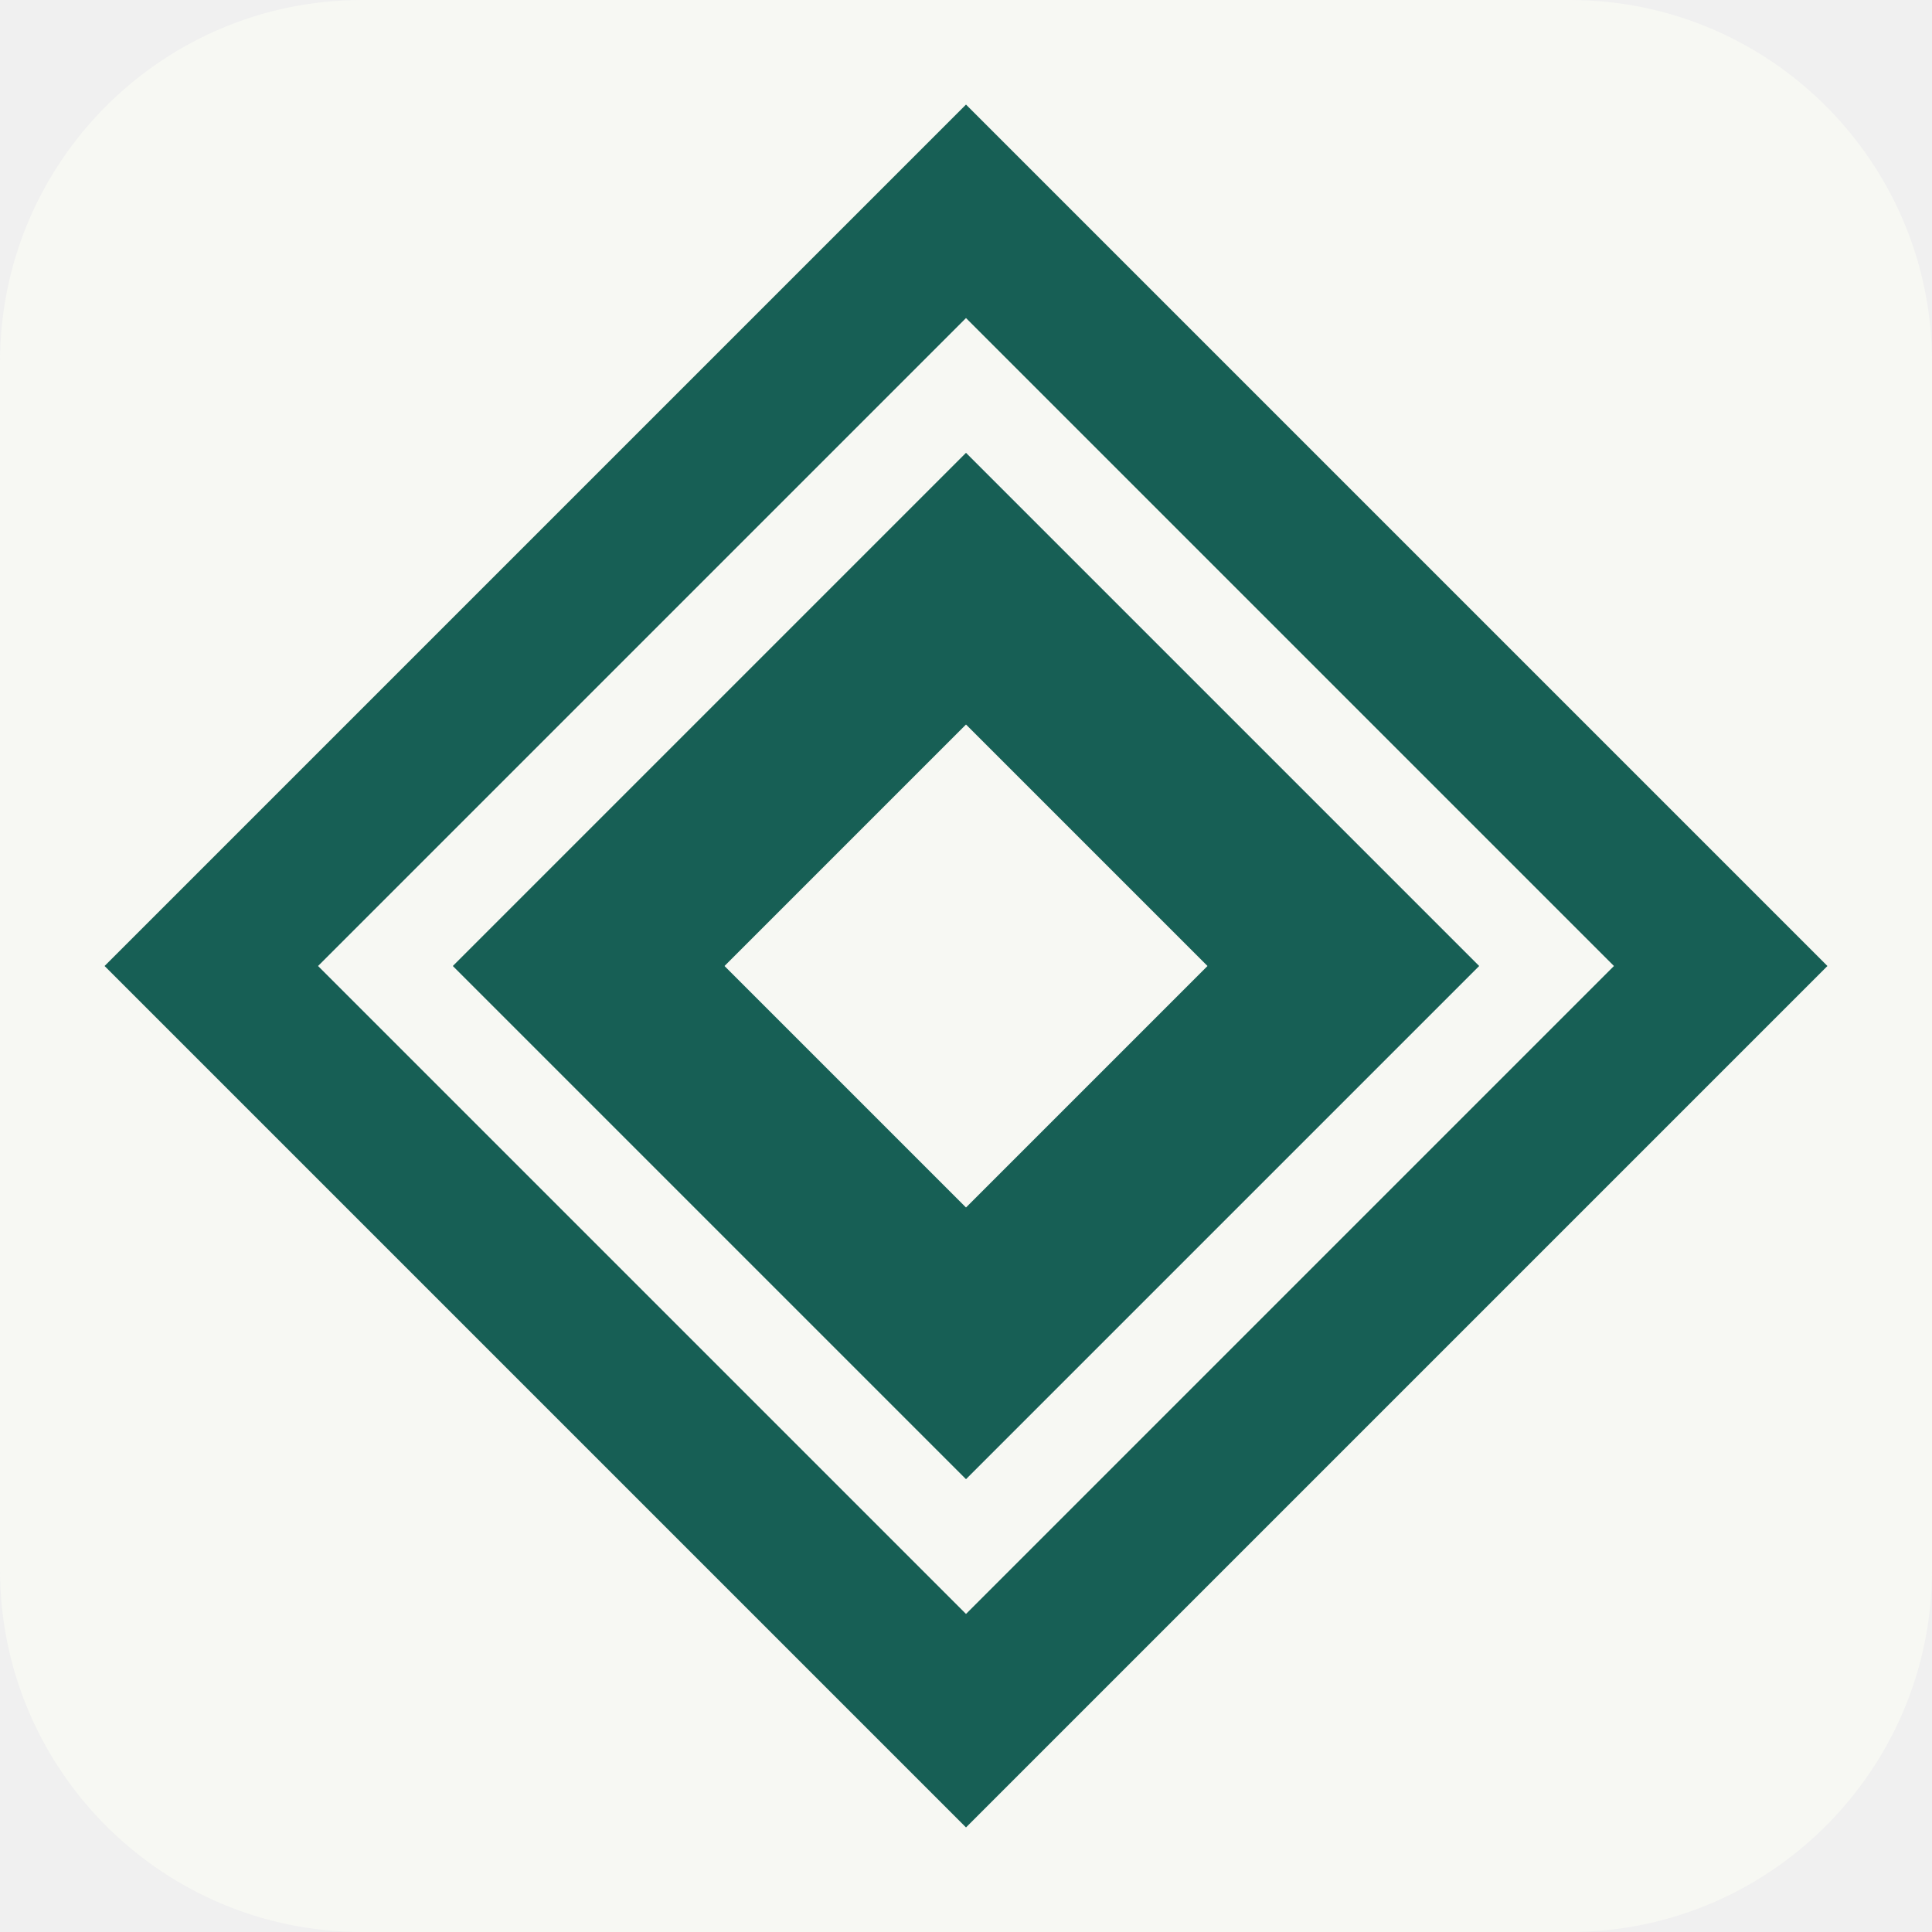
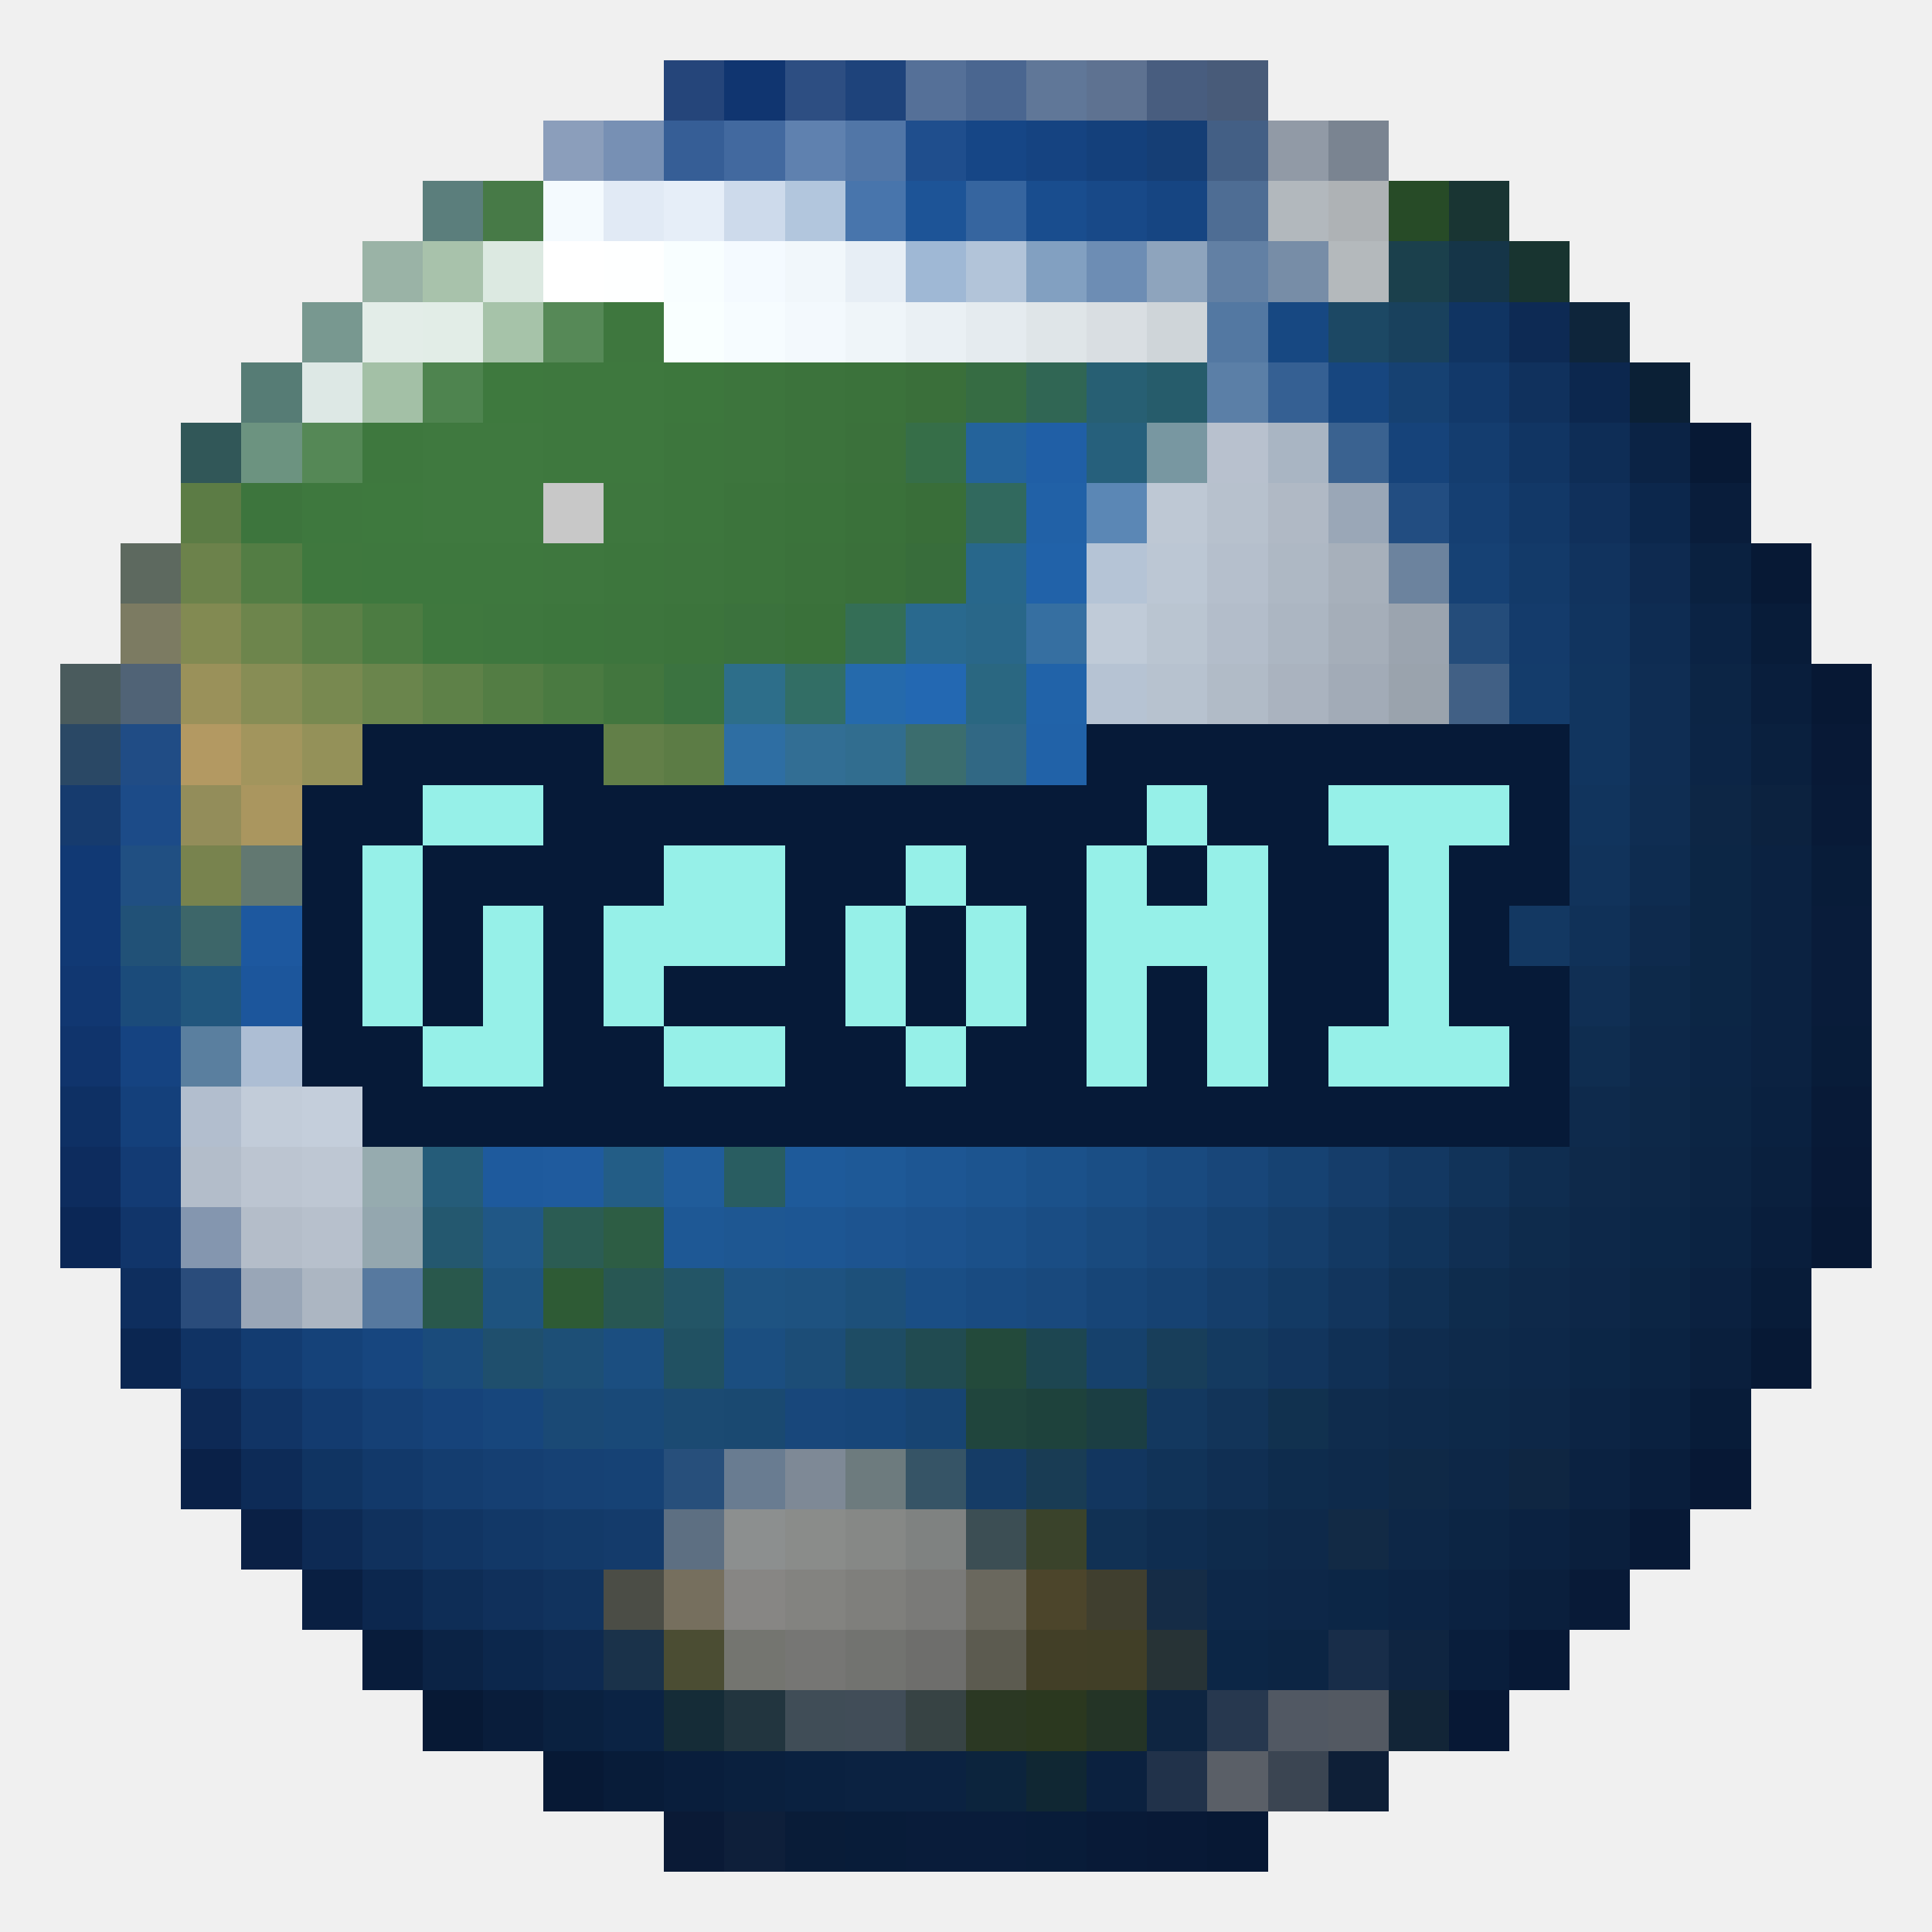
- <svg xmlns="http://www.w3.org/2000/svg" viewBox="0 0 64 64">
-   <rect width="64" height="64" rx="12" fill="#f7f8f3" />
-   <path d="M32 7 57 32 32 57 7 32Z" fill="none" stroke="#175f55" stroke-width="5" />
-   <path d="M32 15 49 32 32 49 15 32Z" fill="#175f55" />
-   <path d="M32 24 40 32 32 40 24 32Z" fill="#f7f8f3" />
+ <svg xmlns="http://www.w3.org/2000/svg" viewBox="0 0 32 32" shape-rendering="crispEdges">
+   <rect x="11" y="1" width="1" height="1" fill="#25457a" />
+   <rect x="12" y="1" width="1" height="1" fill="#103570" />
+   <rect x="13" y="1" width="1" height="1" fill="#2d4e82" />
+   <rect x="14" y="1" width="1" height="1" fill="#1e437b" />
+   <rect x="15" y="1" width="1" height="1" fill="#557098" />
+   <rect x="16" y="1" width="1" height="1" fill="#4a6690" />
+   <rect x="17" y="1" width="1" height="1" fill="#607798" />
+   <rect x="18" y="1" width="1" height="1" fill="#5e7291" />
+   <rect x="19" y="1" width="1" height="1" fill="#485d7f" />
+   <rect x="20" y="1" width="1" height="1" fill="#485b79" />
+   <rect x="9" y="2" width="1" height="1" fill="#8b9ebb" />
+   <rect x="10" y="2" width="1" height="1" fill="#7790b4" />
+   <rect x="11" y="2" width="1" height="1" fill="#365e96" />
+   <rect x="12" y="2" width="1" height="1" fill="#42699f" />
+   <rect x="13" y="2" width="1" height="1" fill="#5f81af" />
+   <rect x="14" y="2" width="1" height="1" fill="#5176a7" />
+   <rect x="15" y="2" width="1" height="1" fill="#1f4e8d" />
+   <rect x="16" y="2" width="1" height="1" fill="#164686" />
+   <rect x="17" y="2" width="1" height="1" fill="#154381" />
+   <rect x="18" y="2" width="1" height="1" fill="#14407b" />
+   <rect x="19" y="2" width="1" height="1" fill="#153e75" />
+   <rect x="20" y="2" width="1" height="1" fill="#435f85" />
+   <rect x="21" y="2" width="1" height="1" fill="#919aa6" />
+   <rect x="22" y="2" width="1" height="1" fill="#7a8491" />
+   <rect x="7" y="3" width="1" height="1" fill="#5b7e7c" />
+   <rect x="8" y="3" width="1" height="1" fill="#477a47" />
+   <rect x="9" y="3" width="1" height="1" fill="#f4fafe" />
+   <rect x="10" y="3" width="1" height="1" fill="#e1eaf5" />
+   <rect x="11" y="3" width="1" height="1" fill="#e6eef8" />
+   <rect x="12" y="3" width="1" height="1" fill="#cddaeb" />
+   <rect x="13" y="3" width="1" height="1" fill="#b2c6dd" />
+   <rect x="14" y="3" width="1" height="1" fill="#4875ac" />
+   <rect x="15" y="3" width="1" height="1" fill="#1d5497" />
+   <rect x="16" y="3" width="1" height="1" fill="#36659f" />
+   <rect x="17" y="3" width="1" height="1" fill="#194d8e" />
+   <rect x="18" y="3" width="1" height="1" fill="#184988" />
+   <rect x="19" y="3" width="1" height="1" fill="#164582" />
+   <rect x="20" y="3" width="1" height="1" fill="#4e6d94" />
+   <rect x="21" y="3" width="1" height="1" fill="#b2b8bd" />
+   <rect x="22" y="3" width="1" height="1" fill="#aeb2b5" />
+   <rect x="23" y="3" width="1" height="1" fill="#274b27" />
+   <rect x="24" y="3" width="1" height="1" fill="#193533" />
+   <rect x="6" y="4" width="1" height="1" fill="#9ab3a6" />
+   <rect x="7" y="4" width="1" height="1" fill="#a8c2ab" />
+   <rect x="8" y="4" width="1" height="1" fill="#dce9e1" />
+   <rect x="9" y="4" width="1" height="1" fill="#ffffff" />
+   <rect x="10" y="4" width="1" height="1" fill="#feffff" />
+   <rect x="11" y="4" width="1" height="1" fill="#f8feff" />
+   <rect x="12" y="4" width="1" height="1" fill="#f4faff" />
+   <rect x="13" y="4" width="1" height="1" fill="#f1f7fb" />
+   <rect x="14" y="4" width="1" height="1" fill="#e7eef5" />
+   <rect x="15" y="4" width="1" height="1" fill="#9fb8d5" />
+   <rect x="16" y="4" width="1" height="1" fill="#b2c4d9" />
+   <rect x="17" y="4" width="1" height="1" fill="#82a0c1" />
+   <rect x="18" y="4" width="1" height="1" fill="#6d8db4" />
+   <rect x="19" y="4" width="1" height="1" fill="#8ea4bd" />
+   <rect x="20" y="4" width="1" height="1" fill="#6280a4" />
+   <rect x="21" y="4" width="1" height="1" fill="#778da7" />
+   <rect x="22" y="4" width="1" height="1" fill="#b4b9bc" />
+   <rect x="23" y="4" width="1" height="1" fill="#1b404c" />
+   <rect x="24" y="4" width="1" height="1" fill="#153548" />
+   <rect x="25" y="4" width="1" height="1" fill="#183430" />
+   <rect x="5" y="5" width="1" height="1" fill="#789890" />
+   <rect x="6" y="5" width="1" height="1" fill="#e3ede8" />
+   <rect x="7" y="5" width="1" height="1" fill="#e2ede7" />
+   <rect x="8" y="5" width="1" height="1" fill="#a6c3a9" />
+   <rect x="9" y="5" width="1" height="1" fill="#568957" />
+   <rect x="10" y="5" width="1" height="1" fill="#3e773e" />
+   <rect x="11" y="5" width="1" height="1" fill="#f9ffff" />
+   <rect x="12" y="5" width="1" height="1" fill="#f6fcff" />
+   <rect x="13" y="5" width="1" height="1" fill="#f3f9fd" />
+   <rect x="14" y="5" width="1" height="1" fill="#eff5f9" />
+   <rect x="15" y="5" width="1" height="1" fill="#eaf0f4" />
+   <rect x="16" y="5" width="1" height="1" fill="#e5ebef" />
+   <rect x="17" y="5" width="1" height="1" fill="#dfe5e8" />
+   <rect x="18" y="5" width="1" height="1" fill="#d9dee2" />
+   <rect x="19" y="5" width="1" height="1" fill="#cfd5d9" />
+   <rect x="20" y="5" width="1" height="1" fill="#5378a2" />
+   <rect x="21" y="5" width="1" height="1" fill="#174882" />
+   <rect x="22" y="5" width="1" height="1" fill="#1c4864" />
+   <rect x="23" y="5" width="1" height="1" fill="#19415d" />
+   <rect x="24" y="5" width="1" height="1" fill="#103462" />
+   <rect x="25" y="5" width="1" height="1" fill="#0d2a54" />
+   <rect x="26" y="5" width="1" height="1" fill="#0e253b" />
+   <rect x="4" y="6" width="1" height="1" fill="#567c75" />
+   <rect x="5" y="6" width="1" height="1" fill="#dde8e5" />
+   <rect x="6" y="6" width="1" height="1" fill="#a3c0a6" />
+   <rect x="7" y="6" width="1" height="1" fill="#4e844f" />
+   <rect x="8" y="6" width="1" height="1" fill="#3e793e" />
+   <rect x="9" y="6" width="2" height="1" fill="#3e783e" />
+   <rect x="11" y="6" width="1" height="1" fill="#3d773d" />
+   <rect x="12" y="6" width="1" height="1" fill="#3d753d" />
+   <rect x="13" y="6" width="1" height="1" fill="#3c733c" />
+   <rect x="14" y="6" width="1" height="1" fill="#3b723b" />
+   <rect x="15" y="6" width="1" height="1" fill="#3a6f3a" />
+   <rect x="16" y="6" width="1" height="1" fill="#366c43" />
+   <rect x="17" y="6" width="1" height="1" fill="#306654" />
+   <rect x="18" y="6" width="1" height="1" fill="#275f73" />
+   <rect x="19" y="6" width="1" height="1" fill="#265c6b" />
+   <rect x="20" y="6" width="1" height="1" fill="#5b7fa7" />
+   <rect x="21" y="6" width="1" height="1" fill="#356093" />
+   <rect x="22" y="6" width="1" height="1" fill="#17467f" />
+   <rect x="23" y="6" width="1" height="1" fill="#164172" />
+   <rect x="24" y="6" width="1" height="1" fill="#12396a" />
+   <rect x="25" y="6" width="1" height="1" fill="#10315d" />
+   <rect x="26" y="6" width="1" height="1" fill="#0c274e" />
+   <rect x="27" y="6" width="1" height="1" fill="#0b2036" />
+   <rect x="3" y="7" width="1" height="1" fill="#315758" />
+   <rect x="4" y="7" width="1" height="1" fill="#6c9380" />
+   <rect x="5" y="7" width="1" height="1" fill="#558856" />
+   <rect x="6" y="7" width="1" height="1" fill="#3e783e" />
+   <rect x="7" y="7" width="2" height="1" fill="#3f793f" />
+   <rect x="9" y="7" width="2" height="1" fill="#3e783e" />
+   <rect x="11" y="7" width="1" height="1" fill="#3d763d" />
+   <rect x="12" y="7" width="1" height="1" fill="#3d753d" />
+   <rect x="13" y="7" width="1" height="1" fill="#3c733c" />
+   <rect x="14" y="7" width="1" height="1" fill="#3b713b" />
+   <rect x="15" y="7" width="1" height="1" fill="#366e48" />
+   <rect x="16" y="7" width="1" height="1" fill="#24639b" />
+   <rect x="17" y="7" width="1" height="1" fill="#205fa6" />
+   <rect x="18" y="7" width="1" height="1" fill="#26607c" />
+   <rect x="19" y="7" width="1" height="1" fill="#7897a1" />
+   <rect x="20" y="7" width="1" height="1" fill="#b8c1ce" />
+   <rect x="21" y="7" width="1" height="1" fill="#a9b5c3" />
+   <rect x="22" y="7" width="1" height="1" fill="#3a6290" />
+   <rect x="23" y="7" width="1" height="1" fill="#16437a" />
+   <rect x="24" y="7" width="1" height="1" fill="#143d6f" />
+   <rect x="25" y="7" width="1" height="1" fill="#113563" />
+   <rect x="26" y="7" width="1" height="1" fill="#0e2d56" />
+   <rect x="27" y="7" width="1" height="1" fill="#0b2345" />
+   <rect x="28" y="7" width="1" height="1" fill="#071935" />
+   <rect x="3" y="8" width="1" height="1" fill="#5c7c45" />
+   <rect x="4" y="8" width="1" height="1" fill="#3d753d" />
+   <rect x="5" y="8" width="1" height="1" fill="#3e783e" />
+   <rect x="6" y="8" width="1" height="1" fill="#3e793e" />
+   <rect x="7" y="8" width="2" height="1" fill="#3f793f" />
+   <rect x="9" y="8" width="1" height="1" fill="#c8c8c8" />
+   <rect x="10" y="8" width="1" height="1" fill="#3e773e" />
+   <rect x="11" y="8" width="1" height="1" fill="#3d763d" />
+   <rect x="12" y="8" width="1" height="1" fill="#3c743c" />
+   <rect x="13" y="8" width="1" height="1" fill="#3b733b" />
+   <rect x="14" y="8" width="1" height="1" fill="#3a713a" />
+   <rect x="15" y="8" width="1" height="1" fill="#396e39" />
+   <rect x="16" y="8" width="1" height="1" fill="#31695e" />
+   <rect x="17" y="8" width="1" height="1" fill="#2161a7" />
+   <rect x="18" y="8" width="1" height="1" fill="#5b87b5" />
+   <rect x="19" y="8" width="1" height="1" fill="#bec8d4" />
+   <rect x="20" y="8" width="1" height="1" fill="#b7c1cd" />
+   <rect x="21" y="8" width="1" height="1" fill="#b0b9c5" />
+   <rect x="22" y="8" width="1" height="1" fill="#9aa7b7" />
+   <rect x="23" y="8" width="1" height="1" fill="#224d81" />
+   <rect x="24" y="8" width="1" height="1" fill="#153f72" />
+   <rect x="25" y="8" width="1" height="1" fill="#123867" />
+   <rect x="26" y="8" width="1" height="1" fill="#10305b" />
+   <rect x="27" y="8" width="1" height="1" fill="#0c274c" />
+   <rect x="28" y="8" width="1" height="1" fill="#091d3b" />
+   <rect x="2" y="9" width="1" height="1" fill="#5d695f" />
+   <rect x="3" y="9" width="1" height="1" fill="#6c824b" />
+   <rect x="4" y="9" width="1" height="1" fill="#537d44" />
+   <rect x="5" y="9" width="1" height="1" fill="#3f783e" />
+   <rect x="6" y="9" width="3" height="1" fill="#3e783e" />
+   <rect x="9" y="9" width="1" height="1" fill="#3e773e" />
+   <rect x="10" y="9" width="1" height="1" fill="#3d763d" />
+   <rect x="11" y="9" width="1" height="1" fill="#3d753d" />
+   <rect x="12" y="9" width="1" height="1" fill="#3c743c" />
+   <rect x="13" y="9" width="1" height="1" fill="#3b723b" />
+   <rect x="14" y="9" width="1" height="1" fill="#3a703a" />
+   <rect x="15" y="9" width="1" height="1" fill="#386d3b" />
+   <rect x="16" y="9" width="1" height="1" fill="#28678b" />
+   <rect x="17" y="9" width="1" height="1" fill="#2162a9" />
+   <rect x="18" y="9" width="1" height="1" fill="#b5c4d6" />
+   <rect x="19" y="9" width="1" height="1" fill="#bcc7d4" />
+   <rect x="20" y="9" width="1" height="1" fill="#b5bfcc" />
+   <rect x="21" y="9" width="1" height="1" fill="#aeb8c4" />
+   <rect x="22" y="9" width="1" height="1" fill="#a7b0bb" />
+   <rect x="23" y="9" width="1" height="1" fill="#6c839e" />
+   <rect x="24" y="9" width="1" height="1" fill="#164174" />
+   <rect x="25" y="9" width="1" height="1" fill="#133a69" />
+   <rect x="26" y="9" width="1" height="1" fill="#11335e" />
+   <rect x="27" y="9" width="1" height="1" fill="#0e2a50" />
+   <rect x="28" y="9" width="1" height="1" fill="#0a2140" />
+   <rect x="29" y="9" width="1" height="1" fill="#071935" />
+   <rect x="2" y="10" width="1" height="1" fill="#7c7b62" />
+   <rect x="3" y="10" width="1" height="1" fill="#828a52" />
+   <rect x="4" y="10" width="1" height="1" fill="#6d854c" />
+   <rect x="5" y="10" width="1" height="1" fill="#5b8047" />
+   <rect x="6" y="10" width="1" height="1" fill="#4c7c42" />
+   <rect x="7" y="10" width="1" height="1" fill="#3f783e" />
+   <rect x="8" y="10" width="1" height="1" fill="#3e773e" />
+   <rect x="9" y="10" width="1" height="1" fill="#3d763d" />
+   <rect x="10" y="10" width="1" height="1" fill="#3d753d" />
+   <rect x="11" y="10" width="1" height="1" fill="#3c743c" />
+   <rect x="12" y="10" width="1" height="1" fill="#3b723d" />
+   <rect x="13" y="10" width="1" height="1" fill="#3a713a" />
+   <rect x="14" y="10" width="1" height="1" fill="#346e56" />
+   <rect x="15" y="10" width="1" height="1" fill="#29698e" />
+   <rect x="16" y="10" width="1" height="1" fill="#296789" />
+   <rect x="17" y="10" width="1" height="1" fill="#366fa1" />
+   <rect x="18" y="10" width="1" height="1" fill="#c0cbd8" />
+   <rect x="19" y="10" width="1" height="1" fill="#bac5d1" />
+   <rect x="20" y="10" width="1" height="1" fill="#b3bdca" />
+   <rect x="21" y="10" width="1" height="1" fill="#acb6c2" />
+   <rect x="22" y="10" width="1" height="1" fill="#a5aeb9" />
+   <rect x="23" y="10" width="1" height="1" fill="#9ba4af" />
+   <rect x="24" y="10" width="1" height="1" fill="#244c7a" />
+   <rect x="25" y="10" width="1" height="1" fill="#143b6b" />
+   <rect x="26" y="10" width="1" height="1" fill="#11345f" />
+   <rect x="27" y="10" width="1" height="1" fill="#0e2c52" />
+   <rect x="28" y="10" width="1" height="1" fill="#0b2344" />
+   <rect x="29" y="10" width="1" height="1" fill="#081c39" />
+   <rect x="1" y="11" width="1" height="1" fill="#4a5b5d" />
+   <rect x="2" y="11" width="1" height="1" fill="#506376" />
+   <rect x="3" y="11" width="1" height="1" fill="#9a915a" />
+   <rect x="4" y="11" width="1" height="1" fill="#878d55" />
+   <rect x="5" y="11" width="1" height="1" fill="#788950" />
+   <rect x="6" y="11" width="1" height="1" fill="#6a854c" />
+   <rect x="7" y="11" width="1" height="1" fill="#5e8148" />
+   <rect x="8" y="11" width="1" height="1" fill="#537d44" />
+   <rect x="9" y="11" width="1" height="1" fill="#4a7a41" />
+   <rect x="10" y="11" width="1" height="1" fill="#42763e" />
+   <rect x="11" y="11" width="1" height="1" fill="#3b7340" />
+   <rect x="12" y="11" width="1" height="1" fill="#2d6e8a" />
+   <rect x="13" y="11" width="1" height="1" fill="#326e65" />
+   <rect x="14" y="11" width="1" height="1" fill="#256aac" />
+   <rect x="15" y="11" width="1" height="1" fill="#2368b2" />
+   <rect x="16" y="11" width="1" height="1" fill="#2a6781" />
+   <rect x="17" y="11" width="1" height="1" fill="#2163a9" />
+   <rect x="18" y="11" width="1" height="1" fill="#b6c3d3" />
+   <rect x="19" y="11" width="1" height="1" fill="#b7c2cf" />
+   <rect x="20" y="11" width="1" height="1" fill="#b1bbc7" />
+   <rect x="21" y="11" width="1" height="1" fill="#aab3bf" />
+   <rect x="22" y="11" width="1" height="1" fill="#a2abb7" />
+   <rect x="23" y="11" width="1" height="1" fill="#9aa3ad" />
+   <rect x="24" y="11" width="1" height="1" fill="#416085" />
+   <rect x="25" y="11" width="1" height="1" fill="#143c6b" />
+   <rect x="26" y="11" width="1" height="1" fill="#11355f" />
+   <rect x="27" y="11" width="1" height="1" fill="#0f2d53" />
+   <rect x="28" y="11" width="1" height="1" fill="#0c2545" />
+   <rect x="29" y="11" width="1" height="1" fill="#091e3c" />
+   <rect x="30" y="11" width="1" height="1" fill="#071834" />
+   <rect x="1" y="12" width="1" height="1" fill="#2a4865" />
+   <rect x="2" y="12" width="1" height="1" fill="#204c85" />
+   <rect x="3" y="12" width="1" height="1" fill="#b39962" />
+   <rect x="4" y="12" width="1" height="1" fill="#a2955d" />
+   <rect x="5" y="12" width="1" height="1" fill="#949159" />
+   <rect x="6" y="12" width="4" height="1" fill="#061a38" />
+   <rect x="10" y="12" width="1" height="1" fill="#627f48" />
+   <rect x="11" y="12" width="1" height="1" fill="#5c7c45" />
+   <rect x="12" y="12" width="1" height="1" fill="#2e6ea3" />
+   <rect x="13" y="12" width="1" height="1" fill="#326e94" />
+   <rect x="14" y="12" width="1" height="1" fill="#316d8f" />
+   <rect x="15" y="12" width="1" height="1" fill="#3b6d6e" />
+   <rect x="16" y="12" width="1" height="1" fill="#316884" />
+   <rect x="17" y="12" width="1" height="1" fill="#2162a8" />
+   <rect x="18" y="12" width="8" height="1" fill="#061a38" />
+   <rect x="26" y="12" width="1" height="1" fill="#11355f" />
+   <rect x="27" y="12" width="1" height="1" fill="#0f2d53" />
+   <rect x="28" y="12" width="1" height="1" fill="#0c2546" />
+   <rect x="29" y="12" width="1" height="1" fill="#0a203e" />
+   <rect x="30" y="12" width="1" height="1" fill="#081936" />
+   <rect x="1" y="13" width="1" height="1" fill="#163b6e" />
+   <rect x="2" y="13" width="1" height="1" fill="#1c4b88" />
+   <rect x="3" y="13" width="1" height="1" fill="#938d5a" />
+   <rect x="4" y="13" width="1" height="1" fill="#aa965f" />
+   <rect x="5" y="13" width="2" height="1" fill="#061a38" />
+   <rect x="7" y="13" width="2" height="1" fill="#96f0e8" />
+   <rect x="9" y="13" width="10" height="1" fill="#061a38" />
+   <rect x="19" y="13" width="1" height="1" fill="#96f0e8" />
+   <rect x="20" y="13" width="2" height="1" fill="#061a38" />
+   <rect x="22" y="13" width="3" height="1" fill="#96f0e8" />
+   <rect x="25" y="13" width="1" height="1" fill="#061a38" />
+   <rect x="26" y="13" width="1" height="1" fill="#11345d" />
+   <rect x="27" y="13" width="1" height="1" fill="#0f2d52" />
+   <rect x="28" y="13" width="1" height="1" fill="#0d2645" />
+   <rect x="29" y="13" width="1" height="1" fill="#0c223f" />
+   <rect x="30" y="13" width="1" height="1" fill="#081a37" />
+   <rect x="1" y="14" width="1" height="1" fill="#113974" />
+   <rect x="2" y="14" width="1" height="1" fill="#204f82" />
+   <rect x="3" y="14" width="1" height="1" fill="#78834e" />
+   <rect x="4" y="14" width="1" height="1" fill="#627871" />
+   <rect x="5" y="14" width="1" height="1" fill="#061a38" />
+   <rect x="6" y="14" width="1" height="1" fill="#96f0e8" />
+   <rect x="7" y="14" width="4" height="1" fill="#061a38" />
+   <rect x="11" y="14" width="2" height="1" fill="#96f0e8" />
+   <rect x="13" y="14" width="2" height="1" fill="#061a38" />
+   <rect x="15" y="14" width="1" height="1" fill="#96f0e8" />
+   <rect x="16" y="14" width="2" height="1" fill="#061a38" />
+   <rect x="18" y="14" width="1" height="1" fill="#96f0e8" />
+   <rect x="19" y="14" width="1" height="1" fill="#061a38" />
+   <rect x="20" y="14" width="1" height="1" fill="#96f0e8" />
+   <rect x="21" y="14" width="2" height="1" fill="#061a38" />
+   <rect x="23" y="14" width="1" height="1" fill="#96f0e8" />
+   <rect x="24" y="14" width="2" height="1" fill="#061a38" />
+   <rect x="26" y="14" width="1" height="1" fill="#11335b" />
+   <rect x="27" y="14" width="1" height="1" fill="#0e2c50" />
+   <rect x="28" y="14" width="1" height="1" fill="#0c2645" />
+   <rect x="29" y="14" width="1" height="1" fill="#0b2241" />
+   <rect x="30" y="14" width="1" height="1" fill="#081c39" />
+   <rect x="1" y="15" width="1" height="1" fill="#113974" />
+   <rect x="2" y="15" width="1" height="1" fill="#215177" />
+   <rect x="3" y="15" width="1" height="1" fill="#3d6669" />
+   <rect x="4" y="15" width="1" height="1" fill="#1d589f" />
+   <rect x="5" y="15" width="1" height="1" fill="#061a38" />
+   <rect x="6" y="15" width="1" height="1" fill="#96f0e8" />
+   <rect x="7" y="15" width="1" height="1" fill="#061a38" />
+   <rect x="8" y="15" width="1" height="1" fill="#96f0e8" />
+   <rect x="9" y="15" width="1" height="1" fill="#061a38" />
+   <rect x="10" y="15" width="3" height="1" fill="#96f0e8" />
+   <rect x="13" y="15" width="1" height="1" fill="#061a38" />
+   <rect x="14" y="15" width="1" height="1" fill="#96f0e8" />
+   <rect x="15" y="15" width="1" height="1" fill="#061a38" />
+   <rect x="16" y="15" width="1" height="1" fill="#96f0e8" />
+   <rect x="17" y="15" width="1" height="1" fill="#061a38" />
+   <rect x="18" y="15" width="3" height="1" fill="#96f0e8" />
+   <rect x="21" y="15" width="2" height="1" fill="#061a38" />
+   <rect x="23" y="15" width="1" height="1" fill="#96f0e8" />
+   <rect x="24" y="15" width="1" height="1" fill="#061a38" />
+   <rect x="25" y="15" width="1" height="1" fill="#133862" />
+   <rect x="26" y="15" width="1" height="1" fill="#103158" />
+   <rect x="27" y="15" width="1" height="1" fill="#0e2a4d" />
+   <rect x="28" y="15" width="1" height="1" fill="#0c2645" />
+   <rect x="29" y="15" width="1" height="1" fill="#0b2241" />
+   <rect x="30" y="15" width="1" height="1" fill="#091c3a" />
+   <rect x="1" y="16" width="1" height="1" fill="#113771" />
+   <rect x="2" y="16" width="1" height="1" fill="#1b4b7a" />
+   <rect x="3" y="16" width="1" height="1" fill="#21567d" />
+   <rect x="4" y="16" width="1" height="1" fill="#1c569c" />
+   <rect x="5" y="16" width="1" height="1" fill="#061a38" />
+   <rect x="6" y="16" width="1" height="1" fill="#96f0e8" />
+   <rect x="7" y="16" width="1" height="1" fill="#061a38" />
+   <rect x="8" y="16" width="1" height="1" fill="#96f0e8" />
+   <rect x="9" y="16" width="1" height="1" fill="#061a38" />
+   <rect x="10" y="16" width="1" height="1" fill="#96f0e8" />
+   <rect x="11" y="16" width="3" height="1" fill="#061a38" />
+   <rect x="14" y="16" width="1" height="1" fill="#96f0e8" />
+   <rect x="15" y="16" width="1" height="1" fill="#061a38" />
+   <rect x="16" y="16" width="1" height="1" fill="#96f0e8" />
+   <rect x="17" y="16" width="1" height="1" fill="#061a38" />
+   <rect x="18" y="16" width="1" height="1" fill="#96f0e8" />
+   <rect x="19" y="16" width="1" height="1" fill="#061a38" />
+   <rect x="20" y="16" width="1" height="1" fill="#96f0e8" />
+   <rect x="21" y="16" width="2" height="1" fill="#061a38" />
+   <rect x="23" y="16" width="1" height="1" fill="#96f0e8" />
+   <rect x="24" y="16" width="2" height="1" fill="#061a38" />
+   <rect x="26" y="16" width="1" height="1" fill="#102f54" />
+   <rect x="27" y="16" width="1" height="1" fill="#0d294a" />
+   <rect x="28" y="16" width="1" height="1" fill="#0c2645" />
+   <rect x="29" y="16" width="1" height="1" fill="#0b2241" />
+   <rect x="30" y="16" width="1" height="1" fill="#091c3a" />
+   <rect x="1" y="17" width="1" height="1" fill="#10346c" />
+   <rect x="2" y="17" width="1" height="1" fill="#154381" />
+   <rect x="3" y="17" width="1" height="1" fill="#5a7f9f" />
+   <rect x="4" y="17" width="1" height="1" fill="#adbed4" />
+   <rect x="5" y="17" width="2" height="1" fill="#061a38" />
+   <rect x="7" y="17" width="2" height="1" fill="#96f0e8" />
+   <rect x="9" y="17" width="2" height="1" fill="#061a38" />
+   <rect x="11" y="17" width="2" height="1" fill="#96f0e8" />
+   <rect x="13" y="17" width="2" height="1" fill="#061a38" />
+   <rect x="15" y="17" width="1" height="1" fill="#96f0e8" />
+   <rect x="16" y="17" width="2" height="1" fill="#061a38" />
+   <rect x="18" y="17" width="1" height="1" fill="#96f0e8" />
+   <rect x="19" y="17" width="1" height="1" fill="#061a38" />
+   <rect x="20" y="17" width="1" height="1" fill="#96f0e8" />
+   <rect x="21" y="17" width="1" height="1" fill="#061a38" />
+   <rect x="22" y="17" width="3" height="1" fill="#96f0e8" />
+   <rect x="25" y="17" width="1" height="1" fill="#061a38" />
+   <rect x="26" y="17" width="1" height="1" fill="#0f2d50" />
+   <rect x="27" y="17" width="1" height="1" fill="#0d2849" />
+   <rect x="28" y="17" width="1" height="1" fill="#0c2545" />
+   <rect x="29" y="17" width="1" height="1" fill="#0b2241" />
+   <rect x="30" y="17" width="1" height="1" fill="#081c39" />
+   <rect x="1" y="18" width="1" height="1" fill="#0e3064" />
+   <rect x="2" y="18" width="1" height="1" fill="#14407b" />
+   <rect x="3" y="18" width="1" height="1" fill="#b2bece" />
+   <rect x="4" y="18" width="1" height="1" fill="#c2ccd9" />
+   <rect x="5" y="18" width="1" height="1" fill="#c4cedb" />
+   <rect x="6" y="18" width="20" height="1" fill="#061a38" />
+   <rect x="26" y="18" width="1" height="1" fill="#0e2a4c" />
+   <rect x="27" y="18" width="1" height="1" fill="#0d2848" />
+   <rect x="28" y="18" width="1" height="1" fill="#0c2544" />
+   <rect x="29" y="18" width="1" height="1" fill="#0a2140" />
+   <rect x="30" y="18" width="1" height="1" fill="#081a37" />
+   <rect x="1" y="19" width="1" height="1" fill="#0d2c5e" />
+   <rect x="2" y="19" width="1" height="1" fill="#133b74" />
+   <rect x="3" y="19" width="1" height="1" fill="#b3bdca" />
+   <rect x="4" y="19" width="1" height="1" fill="#bcc5d1" />
+   <rect x="5" y="19" width="1" height="1" fill="#bec7d3" />
+   <rect x="6" y="19" width="1" height="1" fill="#96abaf" />
+   <rect x="7" y="19" width="1" height="1" fill="#255c79" />
+   <rect x="8" y="19" width="1" height="1" fill="#1e5a9d" />
+   <rect x="9" y="19" width="1" height="1" fill="#1f5b9e" />
+   <rect x="10" y="19" width="1" height="1" fill="#235d86" />
+   <rect x="11" y="19" width="1" height="1" fill="#205c9a" />
+   <rect x="12" y="19" width="1" height="1" fill="#295d61" />
+   <rect x="13" y="19" width="1" height="1" fill="#1e5a9a" />
+   <rect x="14" y="19" width="1" height="1" fill="#1e5997" />
+   <rect x="15" y="19" width="1" height="1" fill="#1d5693" />
+   <rect x="16" y="19" width="1" height="1" fill="#1c548f" />
+   <rect x="17" y="19" width="1" height="1" fill="#1b518a" />
+   <rect x="18" y="19" width="1" height="1" fill="#1a4e85" />
+   <rect x="19" y="19" width="1" height="1" fill="#194a7f" />
+   <rect x="20" y="19" width="1" height="1" fill="#184679" />
+   <rect x="21" y="19" width="1" height="1" fill="#164272" />
+   <rect x="22" y="19" width="1" height="1" fill="#153d6a" />
+   <rect x="23" y="19" width="1" height="1" fill="#133862" />
+   <rect x="24" y="19" width="1" height="1" fill="#113359" />
+   <rect x="25" y="19" width="1" height="1" fill="#0f2d50" />
+   <rect x="26" y="19" width="1" height="1" fill="#0e294a" />
+   <rect x="27" y="19" width="1" height="1" fill="#0d2747" />
+   <rect x="28" y="19" width="1" height="1" fill="#0c2443" />
+   <rect x="29" y="19" width="1" height="1" fill="#0a203e" />
+   <rect x="30" y="19" width="1" height="1" fill="#081936" />
+   <rect x="1" y="20" width="1" height="1" fill="#0b2756" />
+   <rect x="2" y="20" width="1" height="1" fill="#11356a" />
+   <rect x="3" y="20" width="1" height="1" fill="#8496af" />
+   <rect x="4" y="20" width="1" height="1" fill="#b4bdc9" />
+   <rect x="5" y="20" width="1" height="1" fill="#b7c0cc" />
+   <rect x="6" y="20" width="1" height="1" fill="#94a7af" />
+   <rect x="7" y="20" width="1" height="1" fill="#24586f" />
+   <rect x="8" y="20" width="1" height="1" fill="#205786" />
+   <rect x="9" y="20" width="1" height="1" fill="#2b5c53" />
+   <rect x="10" y="20" width="1" height="1" fill="#2d5d44" />
+   <rect x="11" y="20" width="1" height="1" fill="#1e5895" />
+   <rect x="12" y="20" width="1" height="1" fill="#1e5792" />
+   <rect x="13" y="20" width="1" height="1" fill="#1d5693" />
+   <rect x="14" y="20" width="1" height="1" fill="#1d5490" />
+   <rect x="15" y="20" width="1" height="1" fill="#1c528d" />
+   <rect x="16" y="20" width="1" height="1" fill="#1b5089" />
+   <rect x="17" y="20" width="1" height="1" fill="#1a4d84" />
+   <rect x="18" y="20" width="1" height="1" fill="#194a7e" />
+   <rect x="19" y="20" width="1" height="1" fill="#184679" />
+   <rect x="20" y="20" width="1" height="1" fill="#164272" />
+   <rect x="21" y="20" width="1" height="1" fill="#153e6b" />
+   <rect x="22" y="20" width="1" height="1" fill="#133963" />
+   <rect x="23" y="20" width="1" height="1" fill="#11345b" />
+   <rect x="24" y="20" width="1" height="1" fill="#102f53" />
+   <rect x="25" y="20" width="1" height="1" fill="#0e2b4c" />
+   <rect x="26" y="20" width="1" height="1" fill="#0d2849" />
+   <rect x="27" y="20" width="1" height="1" fill="#0c2646" />
+   <rect x="28" y="20" width="1" height="1" fill="#0b2342" />
+   <rect x="29" y="20" width="1" height="1" fill="#091e3c" />
+   <rect x="30" y="20" width="1" height="1" fill="#071834" />
+   <rect x="2" y="21" width="1" height="1" fill="#0e2e5e" />
+   <rect x="3" y="21" width="1" height="1" fill="#2a4c7b" />
+   <rect x="4" y="21" width="1" height="1" fill="#99a6b7" />
+   <rect x="5" y="21" width="1" height="1" fill="#acb6c2" />
+   <rect x="6" y="21" width="1" height="1" fill="#57799f" />
+   <rect x="7" y="21" width="1" height="1" fill="#29584c" />
+   <rect x="8" y="21" width="1" height="1" fill="#1e537f" />
+   <rect x="9" y="21" width="1" height="1" fill="#2e5b35" />
+   <rect x="10" y="21" width="1" height="1" fill="#285753" />
+   <rect x="11" y="21" width="1" height="1" fill="#235566" />
+   <rect x="12" y="21" width="1" height="1" fill="#1e5382" />
+   <rect x="13" y="21" width="1" height="1" fill="#1e5280" />
+   <rect x="14" y="21" width="1" height="1" fill="#1d507a" />
+   <rect x="15" y="21" width="1" height="1" fill="#1a4e85" />
+   <rect x="16" y="21" width="1" height="1" fill="#194b81" />
+   <rect x="17" y="21" width="1" height="1" fill="#19497d" />
+   <rect x="18" y="21" width="1" height="1" fill="#174577" />
+   <rect x="19" y="21" width="1" height="1" fill="#164272" />
+   <rect x="20" y="21" width="1" height="1" fill="#153e6b" />
+   <rect x="21" y="21" width="1" height="1" fill="#133a64" />
+   <rect x="22" y="21" width="1" height="1" fill="#12355d" />
+   <rect x="23" y="21" width="1" height="1" fill="#103054" />
+   <rect x="24" y="21" width="1" height="1" fill="#0e2c4d" />
+   <rect x="25" y="21" width="1" height="1" fill="#0e294a" />
+   <rect x="26" y="21" width="1" height="1" fill="#0d2748" />
+   <rect x="27" y="21" width="1" height="1" fill="#0c2544" />
+   <rect x="28" y="21" width="1" height="1" fill="#0b2140" />
+   <rect x="29" y="21" width="1" height="1" fill="#081c39" />
+   <rect x="2" y="22" width="1" height="1" fill="#0b2651" />
+   <rect x="3" y="22" width="1" height="1" fill="#103364" />
+   <rect x="4" y="22" width="1" height="1" fill="#133c71" />
+   <rect x="5" y="22" width="1" height="1" fill="#154279" />
+   <rect x="6" y="22" width="1" height="1" fill="#17467f" />
+   <rect x="7" y="22" width="1" height="1" fill="#1a4b7b" />
+   <rect x="8" y="22" width="1" height="1" fill="#1f4f6d" />
+   <rect x="9" y="22" width="1" height="1" fill="#1d4f76" />
+   <rect x="10" y="22" width="1" height="1" fill="#1b4e80" />
+   <rect x="11" y="22" width="1" height="1" fill="#215162" />
+   <rect x="12" y="22" width="1" height="1" fill="#1b4e80" />
+   <rect x="13" y="22" width="1" height="1" fill="#1c4d77" />
+   <rect x="14" y="22" width="1" height="1" fill="#1e4c64" />
+   <rect x="15" y="22" width="1" height="1" fill="#214b51" />
+   <rect x="16" y="22" width="1" height="1" fill="#234a3b" />
+   <rect x="17" y="22" width="1" height="1" fill="#1d4651" />
+   <rect x="18" y="22" width="1" height="1" fill="#16416c" />
+   <rect x="19" y="22" width="1" height="1" fill="#183e5a" />
+   <rect x="20" y="22" width="1" height="1" fill="#143a60" />
+   <rect x="21" y="22" width="1" height="1" fill="#12355d" />
+   <rect x="22" y="22" width="1" height="1" fill="#103055" />
+   <rect x="23" y="22" width="1" height="1" fill="#0f2c4e" />
+   <rect x="24" y="22" width="1" height="1" fill="#0e2a4b" />
+   <rect x="25" y="22" width="1" height="1" fill="#0d2849" />
+   <rect x="26" y="22" width="1" height="1" fill="#0c2646" />
+   <rect x="27" y="22" width="1" height="1" fill="#0b2342" />
+   <rect x="28" y="22" width="1" height="1" fill="#0a1f3d" />
+   <rect x="29" y="22" width="1" height="1" fill="#071935" />
+   <rect x="3" y="23" width="1" height="1" fill="#0d2955" />
+   <rect x="4" y="23" width="1" height="1" fill="#113465" />
+   <rect x="5" y="23" width="1" height="1" fill="#133b6f" />
+   <rect x="6" y="23" width="1" height="1" fill="#154075" />
+   <rect x="7" y="23" width="1" height="1" fill="#16437a" />
+   <rect x="8" y="23" width="1" height="1" fill="#17467c" />
+   <rect x="9" y="23" width="1" height="1" fill="#1a4975" />
+   <rect x="10" y="23" width="1" height="1" fill="#194978" />
+   <rect x="11" y="23" width="1" height="1" fill="#1b4a72" />
+   <rect x="12" y="23" width="1" height="1" fill="#1a4971" />
+   <rect x="13" y="23" width="1" height="1" fill="#18477b" />
+   <rect x="14" y="23" width="1" height="1" fill="#174679" />
+   <rect x="15" y="23" width="1" height="1" fill="#174472" />
+   <rect x="16" y="23" width="1" height="1" fill="#20453d" />
+   <rect x="17" y="23" width="1" height="1" fill="#1e423c" />
+   <rect x="18" y="23" width="1" height="1" fill="#1b3e43" />
+   <rect x="19" y="23" width="1" height="1" fill="#13385f" />
+   <rect x="20" y="23" width="1" height="1" fill="#123459" />
+   <rect x="21" y="23" width="1" height="1" fill="#11314f" />
+   <rect x="22" y="23" width="1" height="1" fill="#0f2c4d" />
+   <rect x="23" y="23" width="1" height="1" fill="#0e2a4b" />
+   <rect x="24" y="23" width="1" height="1" fill="#0d2949" />
+   <rect x="25" y="23" width="1" height="1" fill="#0d2747" />
+   <rect x="26" y="23" width="1" height="1" fill="#0c2444" />
+   <rect x="27" y="23" width="1" height="1" fill="#0a2140" />
+   <rect x="28" y="23" width="1" height="1" fill="#081c39" />
+   <rect x="3" y="24" width="1" height="1" fill="#0a2148" />
+   <rect x="4" y="24" width="1" height="1" fill="#0d2b57" />
+   <rect x="5" y="24" width="1" height="1" fill="#103462" />
+   <rect x="6" y="24" width="1" height="1" fill="#12396a" />
+   <rect x="7" y="24" width="1" height="1" fill="#143d6f" />
+   <rect x="8" y="24" width="1" height="1" fill="#153f72" />
+   <rect x="9" y="24" width="1" height="1" fill="#164174" />
+   <rect x="10" y="24" width="1" height="1" fill="#164275" />
+   <rect x="11" y="24" width="1" height="1" fill="#274f7b" />
+   <rect x="12" y="24" width="1" height="1" fill="#697c91" />
+   <rect x="13" y="24" width="1" height="1" fill="#7e8996" />
+   <rect x="14" y="24" width="1" height="1" fill="#6d7b7e" />
+   <rect x="15" y="24" width="1" height="1" fill="#365466" />
+   <rect x="16" y="24" width="1" height="1" fill="#153c66" />
+   <rect x="17" y="24" width="1" height="1" fill="#193c54" />
+   <rect x="18" y="24" width="1" height="1" fill="#12365f" />
+   <rect x="19" y="24" width="1" height="1" fill="#113358" />
+   <rect x="20" y="24" width="1" height="1" fill="#102f53" />
+   <rect x="21" y="24" width="1" height="1" fill="#0e2c4d" />
+   <rect x="22" y="24" width="1" height="1" fill="#0e2a4b" />
+   <rect x="23" y="24" width="1" height="1" fill="#0f2947" />
+   <rect x="24" y="24" width="1" height="1" fill="#0d2747" />
+   <rect x="25" y="24" width="1" height="1" fill="#0f2642" />
+   <rect x="26" y="24" width="1" height="1" fill="#0b2241" />
+   <rect x="27" y="24" width="1" height="1" fill="#091e3c" />
+   <rect x="28" y="24" width="1" height="1" fill="#071835" />
+   <rect x="4" y="25" width="1" height="1" fill="#0a2045" />
+   <rect x="5" y="25" width="1" height="1" fill="#0d2a54" />
+   <rect x="6" y="25" width="1" height="1" fill="#10315d" />
+   <rect x="7" y="25" width="1" height="1" fill="#113563" />
+   <rect x="8" y="25" width="1" height="1" fill="#123867" />
+   <rect x="9" y="25" width="1" height="1" fill="#133a69" />
+   <rect x="10" y="25" width="1" height="1" fill="#143b6b" />
+   <rect x="11" y="25" width="1" height="1" fill="#5d6f82" />
+   <rect x="12" y="25" width="1" height="1" fill="#8c8f8f" />
+   <rect x="13" y="25" width="1" height="1" fill="#8a8c8a" />
+   <rect x="14" y="25" width="1" height="1" fill="#868886" />
+   <rect x="15" y="25" width="1" height="1" fill="#7f8281" />
+   <rect x="16" y="25" width="1" height="1" fill="#3c4e54" />
+   <rect x="17" y="25" width="1" height="1" fill="#3a432b" />
+   <rect x="18" y="25" width="1" height="1" fill="#113154" />
+   <rect x="19" y="25" width="1" height="1" fill="#0f2d50" />
+   <rect x="20" y="25" width="1" height="1" fill="#0e2b4c" />
+   <rect x="21" y="25" width="1" height="1" fill="#0e294a" />
+   <rect x="22" y="25" width="1" height="1" fill="#122a45" />
+   <rect x="23" y="25" width="1" height="1" fill="#0d2747" />
+   <rect x="24" y="25" width="1" height="1" fill="#0c2544" />
+   <rect x="25" y="25" width="1" height="1" fill="#0b2241" />
+   <rect x="26" y="25" width="1" height="1" fill="#0a1f3d" />
+   <rect x="27" y="25" width="1" height="1" fill="#071936" />
+   <rect x="5" y="26" width="1" height="1" fill="#091f42" />
+   <rect x="6" y="26" width="1" height="1" fill="#0c274e" />
+   <rect x="7" y="26" width="1" height="1" fill="#0e2d56" />
+   <rect x="8" y="26" width="1" height="1" fill="#10305b" />
+   <rect x="9" y="26" width="1" height="1" fill="#11335e" />
+   <rect x="10" y="26" width="1" height="1" fill="#4b4d46" />
+   <rect x="11" y="26" width="1" height="1" fill="#766f5e" />
+   <rect x="12" y="26" width="1" height="1" fill="#878684" />
+   <rect x="13" y="26" width="1" height="1" fill="#838380" />
+   <rect x="14" y="26" width="1" height="1" fill="#7f7f7c" />
+   <rect x="15" y="26" width="1" height="1" fill="#7a7a78" />
+   <rect x="16" y="26" width="1" height="1" fill="#6a685e" />
+   <rect x="17" y="26" width="1" height="1" fill="#4c452b" />
+   <rect x="18" y="26" width="1" height="1" fill="#403f2f" />
+   <rect x="19" y="26" width="1" height="1" fill="#152c46" />
+   <rect x="20" y="26" width="1" height="1" fill="#0d2849" />
+   <rect x="21" y="26" width="1" height="1" fill="#0d2748" />
+   <rect x="22" y="26" width="1" height="1" fill="#0c2646" />
+   <rect x="23" y="26" width="1" height="1" fill="#0c2444" />
+   <rect x="24" y="26" width="1" height="1" fill="#0b2241" />
+   <rect x="25" y="26" width="1" height="1" fill="#0a1f3d" />
+   <rect x="26" y="26" width="1" height="1" fill="#081a37" />
+   <rect x="6" y="27" width="1" height="1" fill="#081c3b" />
+   <rect x="7" y="27" width="1" height="1" fill="#0b2345" />
+   <rect x="8" y="27" width="1" height="1" fill="#0c274c" />
+   <rect x="9" y="27" width="1" height="1" fill="#0e2a50" />
+   <rect x="10" y="27" width="1" height="1" fill="#1a324a" />
+   <rect x="11" y="27" width="1" height="1" fill="#4b4d33" />
+   <rect x="12" y="27" width="1" height="1" fill="#747570" />
+   <rect x="13" y="27" width="1" height="1" fill="#767674" />
+   <rect x="14" y="27" width="1" height="1" fill="#727370" />
+   <rect x="15" y="27" width="1" height="1" fill="#6e6e6c" />
+   <rect x="16" y="27" width="1" height="1" fill="#5c5b50" />
+   <rect x="17" y="27" width="1" height="1" fill="#423f27" />
+   <rect x="18" y="27" width="1" height="1" fill="#413f27" />
+   <rect x="19" y="27" width="1" height="1" fill="#273336" />
+   <rect x="20" y="27" width="1" height="1" fill="#0c2646" />
+   <rect x="21" y="27" width="1" height="1" fill="#0c2544" />
+   <rect x="22" y="27" width="1" height="1" fill="#182d49" />
+   <rect x="23" y="27" width="1" height="1" fill="#0f2541" />
+   <rect x="24" y="27" width="1" height="1" fill="#091e3c" />
+   <rect x="25" y="27" width="1" height="1" fill="#071936" />
+   <rect x="7" y="28" width="1" height="1" fill="#071935" />
+   <rect x="8" y="28" width="1" height="1" fill="#091d3b" />
+   <rect x="9" y="28" width="1" height="1" fill="#0a2140" />
+   <rect x="10" y="28" width="1" height="1" fill="#0b2344" />
+   <rect x="11" y="28" width="1" height="1" fill="#152c37" />
+   <rect x="12" y="28" width="1" height="1" fill="#22353f" />
+   <rect x="13" y="28" width="1" height="1" fill="#404d57" />
+   <rect x="14" y="28" width="1" height="1" fill="#414d58" />
+   <rect x="15" y="28" width="1" height="1" fill="#374344" />
+   <rect x="16" y="28" width="1" height="1" fill="#2b3823" />
+   <rect x="17" y="28" width="1" height="1" fill="#2b381f" />
+   <rect x="18" y="28" width="1" height="1" fill="#243426" />
+   <rect x="19" y="28" width="1" height="1" fill="#0e2541" />
+   <rect x="20" y="28" width="1" height="1" fill="#27384f" />
+   <rect x="21" y="28" width="1" height="1" fill="#515863" />
+   <rect x="22" y="28" width="1" height="1" fill="#535962" />
+   <rect x="23" y="28" width="1" height="1" fill="#122537" />
+   <rect x="24" y="28" width="1" height="1" fill="#071835" />
+   <rect x="9" y="29" width="1" height="1" fill="#071935" />
+   <rect x="10" y="29" width="1" height="1" fill="#081c39" />
+   <rect x="11" y="29" width="1" height="1" fill="#091e3c" />
+   <rect x="12" y="29" width="1" height="1" fill="#0a203e" />
+   <rect x="13" y="29" width="1" height="1" fill="#0a2140" />
+   <rect x="14" y="29" width="2" height="1" fill="#0b2241" />
+   <rect x="16" y="29" width="1" height="1" fill="#0c243d" />
+   <rect x="17" y="29" width="1" height="1" fill="#102733" />
+   <rect x="18" y="29" width="1" height="1" fill="#0b213f" />
+   <rect x="19" y="29" width="1" height="1" fill="#21324a" />
+   <rect x="20" y="29" width="1" height="1" fill="#5a5f67" />
+   <rect x="21" y="29" width="1" height="1" fill="#3b4552" />
+   <rect x="22" y="29" width="1" height="1" fill="#0e1f37" />
+   <rect x="11" y="30" width="1" height="1" fill="#0a1a36" />
+   <rect x="12" y="30" width="1" height="1" fill="#0e1f3a" />
+   <rect x="13" y="30" width="1" height="1" fill="#091c38" />
+   <rect x="14" y="30" width="1" height="1" fill="#081c39" />
+   <rect x="15" y="30" width="2" height="1" fill="#091c3a" />
+   <rect x="17" y="30" width="1" height="1" fill="#081c39" />
+   <rect x="18" y="30" width="1" height="1" fill="#081a37" />
+   <rect x="19" y="30" width="1" height="1" fill="#081936" />
+   <rect x="20" y="30" width="1" height="1" fill="#071834" />
</svg>
